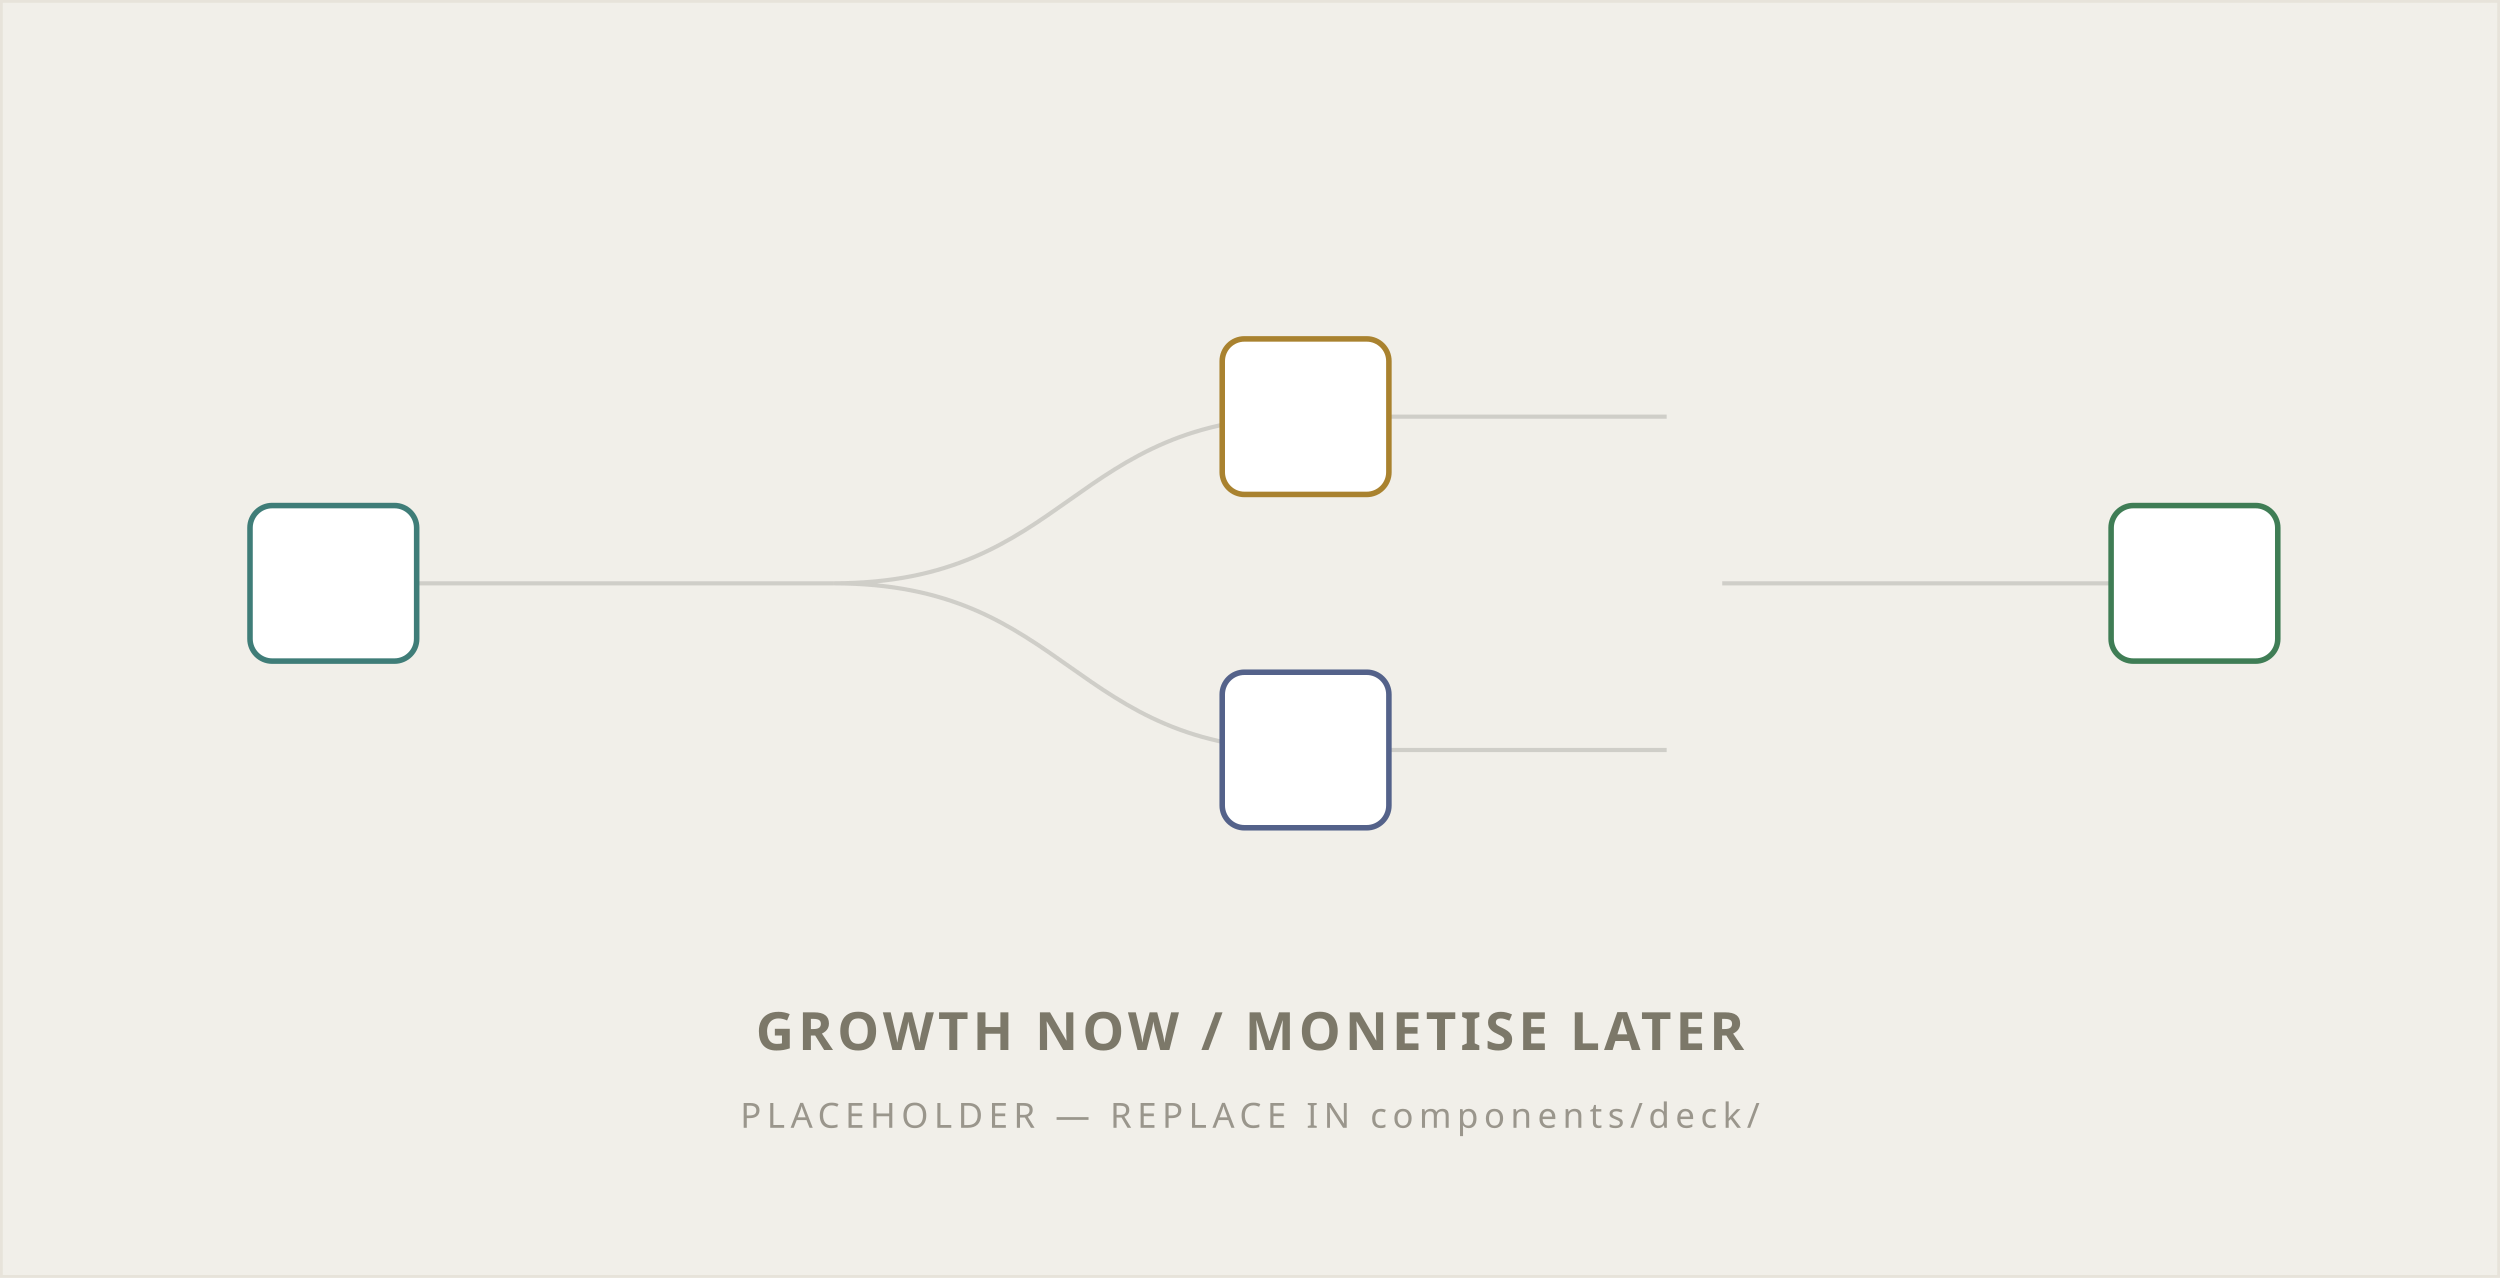
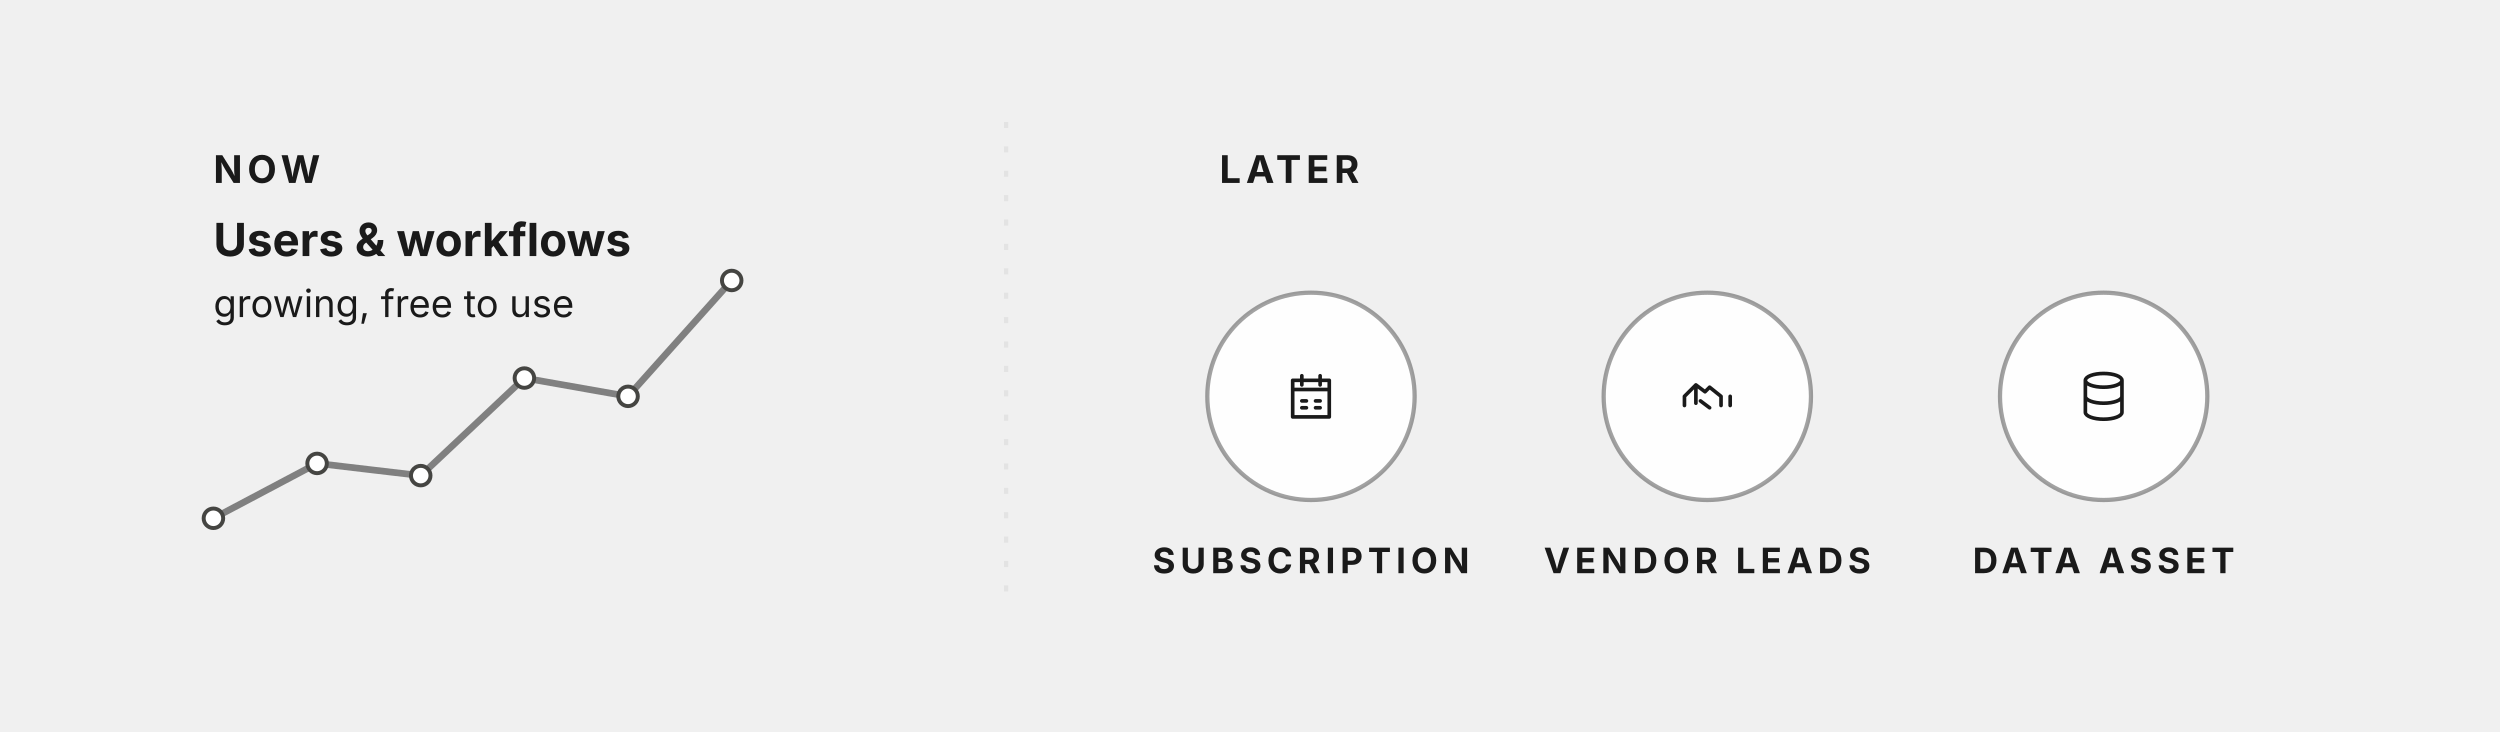
- <svg xmlns="http://www.w3.org/2000/svg" viewBox="0 0 900 460" role="img" aria-label="GROWTH NOW / MONETISE LATER placeholder">
-   <rect width="900" height="460" fill="#F1EFE9" />
-   <rect x="0.5" y="0.5" width="899" height="459" fill="none" stroke="#E7E3DA" />
-   <g stroke="#1A1A1A" stroke-opacity="0.16" stroke-width="1.5" fill="none">
-     <path d="M150 210 H300 M470 150 H600 M470 270 H600 M770 210 H620" />
-     <path d="M300 210 C 385 210, 385 150, 470 150 M300 210 C 385 210, 385 270, 470 270" />
+ <svg xmlns="http://www.w3.org/2000/svg" viewBox="0 0 820 240" role="img" aria-label="Focus now is growth -- users creating and saving workflows; monetisation comes later through subscriptions, vendor leads and the workflow dataset itself">
+   <style>text{font-family:"Source Sans 3", "Source Sans Pro", system-ui, -apple-system, "Segoe UI", sans-serif;fill:#1A1A1A}</style>
+   <path d="M70,170 L104,152 L138,156 L172,124 L206,130 L240,92" fill="none" stroke="rgba(17,17,17,0.5)" stroke-width="2.2" stroke-linecap="round" />
+   <circle cx="70" cy="170" r="3.2" fill="#FFFFFF" stroke="#454542" stroke-width="1.3" />
+   <circle cx="104" cy="152" r="3.2" fill="#FFFFFF" stroke="#454542" stroke-width="1.3" />
+   <circle cx="138" cy="156" r="3.2" fill="#FFFFFF" stroke="#454542" stroke-width="1.3" />
+   <circle cx="172" cy="124" r="3.2" fill="#FFFFFF" stroke="#454542" stroke-width="1.3" />
+   <circle cx="206" cy="130" r="3.2" fill="#FFFFFF" stroke="#454542" stroke-width="1.3" />
+   <circle cx="240" cy="92" r="3.2" fill="#FFFFFF" stroke="#454542" stroke-width="1.3" />
+   <text x="70" y="60" text-anchor="start" font-size="12.5" font-weight="700" letter-spacing="1.6" fill="#6B6B6B">NOW</text>
+   <text x="70" y="84" text-anchor="start" font-size="15" font-weight="700" letter-spacing="0" fill="#1A1A1A">Users &amp; workflows</text>
+   <text x="70" y="104" text-anchor="start" font-size="12.5" font-weight="400" letter-spacing="0" fill="#6B6B6B">growing, free to use</text>
+   <line x1="330" y1="40" x2="330" y2="200" stroke="#E3E3E3" stroke-width="1.4" stroke-dasharray="2 6" />
+   <text x="400" y="60" text-anchor="start" font-size="12.5" font-weight="700" letter-spacing="1.6" fill="#6B6B6B">LATER</text>
+   <circle cx="430" cy="130" r="34" fill="rgba(255,255,255,0.92)" stroke="rgba(26,26,26,0.4)" stroke-width="1.4" />
+   <g transform="translate(430,130) scale(0.75) translate(-12.0,-12.0)">
+     <path d="M4,5 H20 V21 H4 Z M4,9 H20 M8,3 V7 M16,3 V7 M8,14 H10 M14,14 H16 M8,17 H10 M14,17 H16" fill="none" stroke="#1A1A1A" stroke-width="1.6" stroke-linejoin="round" stroke-linecap="round" />
  </g>
-   <g fill="#FFFFFF" stroke-width="2">
-     <rect x="90" y="182" width="60" height="56" rx="8" stroke="#3F7D78" />
-     <rect x="440" y="122" width="60" height="56" rx="8" stroke="#A9822F" />
-     <rect x="440" y="242" width="60" height="56" rx="8" stroke="#54628A" />
-     <rect x="760" y="182" width="60" height="56" rx="8" stroke="#3F7D55" />
+   <text x="430" y="188" text-anchor="middle" font-size="11.5" font-weight="700" letter-spacing="1.6" fill="#6B6B6B">SUBSCRIPTION</text>
+   <circle cx="560" cy="130" r="34" fill="rgba(255,255,255,0.92)" stroke="rgba(26,26,26,0.4)" stroke-width="1.4" />
+   <g transform="translate(560,130) scale(0.75) translate(-12.0,-12.0)">
+     <path d="M2,12 L7,7 L11,10 L13,8 L18,12 M7,7 L7,15 M18,12 L18,16 M9,14 L13,17 M2,12 V16 M22,12 V16" fill="none" stroke="#1A1A1A" stroke-width="1.6" stroke-linejoin="round" stroke-linecap="round" />
  </g>
-   <text x="450" y="378" text-anchor="middle" font-family="'Source Sans 3', system-ui, sans-serif" font-size="19" font-weight="700" letter-spacing="1.5" fill="#7C7869">GROWTH NOW / MONETISE LATER</text>
-   <text x="450" y="406" text-anchor="middle" font-family="'Source Sans 3', system-ui, sans-serif" font-size="12.5" letter-spacing="2" fill="#9A968C">PLACEHOLDER — REPLACE IN components/deck/</text>
+   <text x="560" y="188" text-anchor="middle" font-size="11.5" font-weight="700" letter-spacing="1.6" fill="#6B6B6B">VENDOR LEADS</text>
+   <circle cx="690" cy="130" r="34" fill="rgba(255,255,255,0.92)" stroke="rgba(26,26,26,0.4)" stroke-width="1.4" />
+   <g transform="translate(690,130) scale(0.75) translate(-12.0,-12.0)">
+     <path d="M4,5 a8,3 0 1 0 16,0 a8,3 0 1 0 -16,0 M4,5 V19 a8,3 0 0 0 16,0 V5 M4,12 a8,3 0 0 0 16,0" fill="none" stroke="#1A1A1A" stroke-width="1.6" stroke-linejoin="round" stroke-linecap="round" />
+   </g>
+   <text x="690" y="188" text-anchor="middle" font-size="11.5" font-weight="700" letter-spacing="1.6" fill="#6B6B6B">DATA ASSET</text>
</svg>
